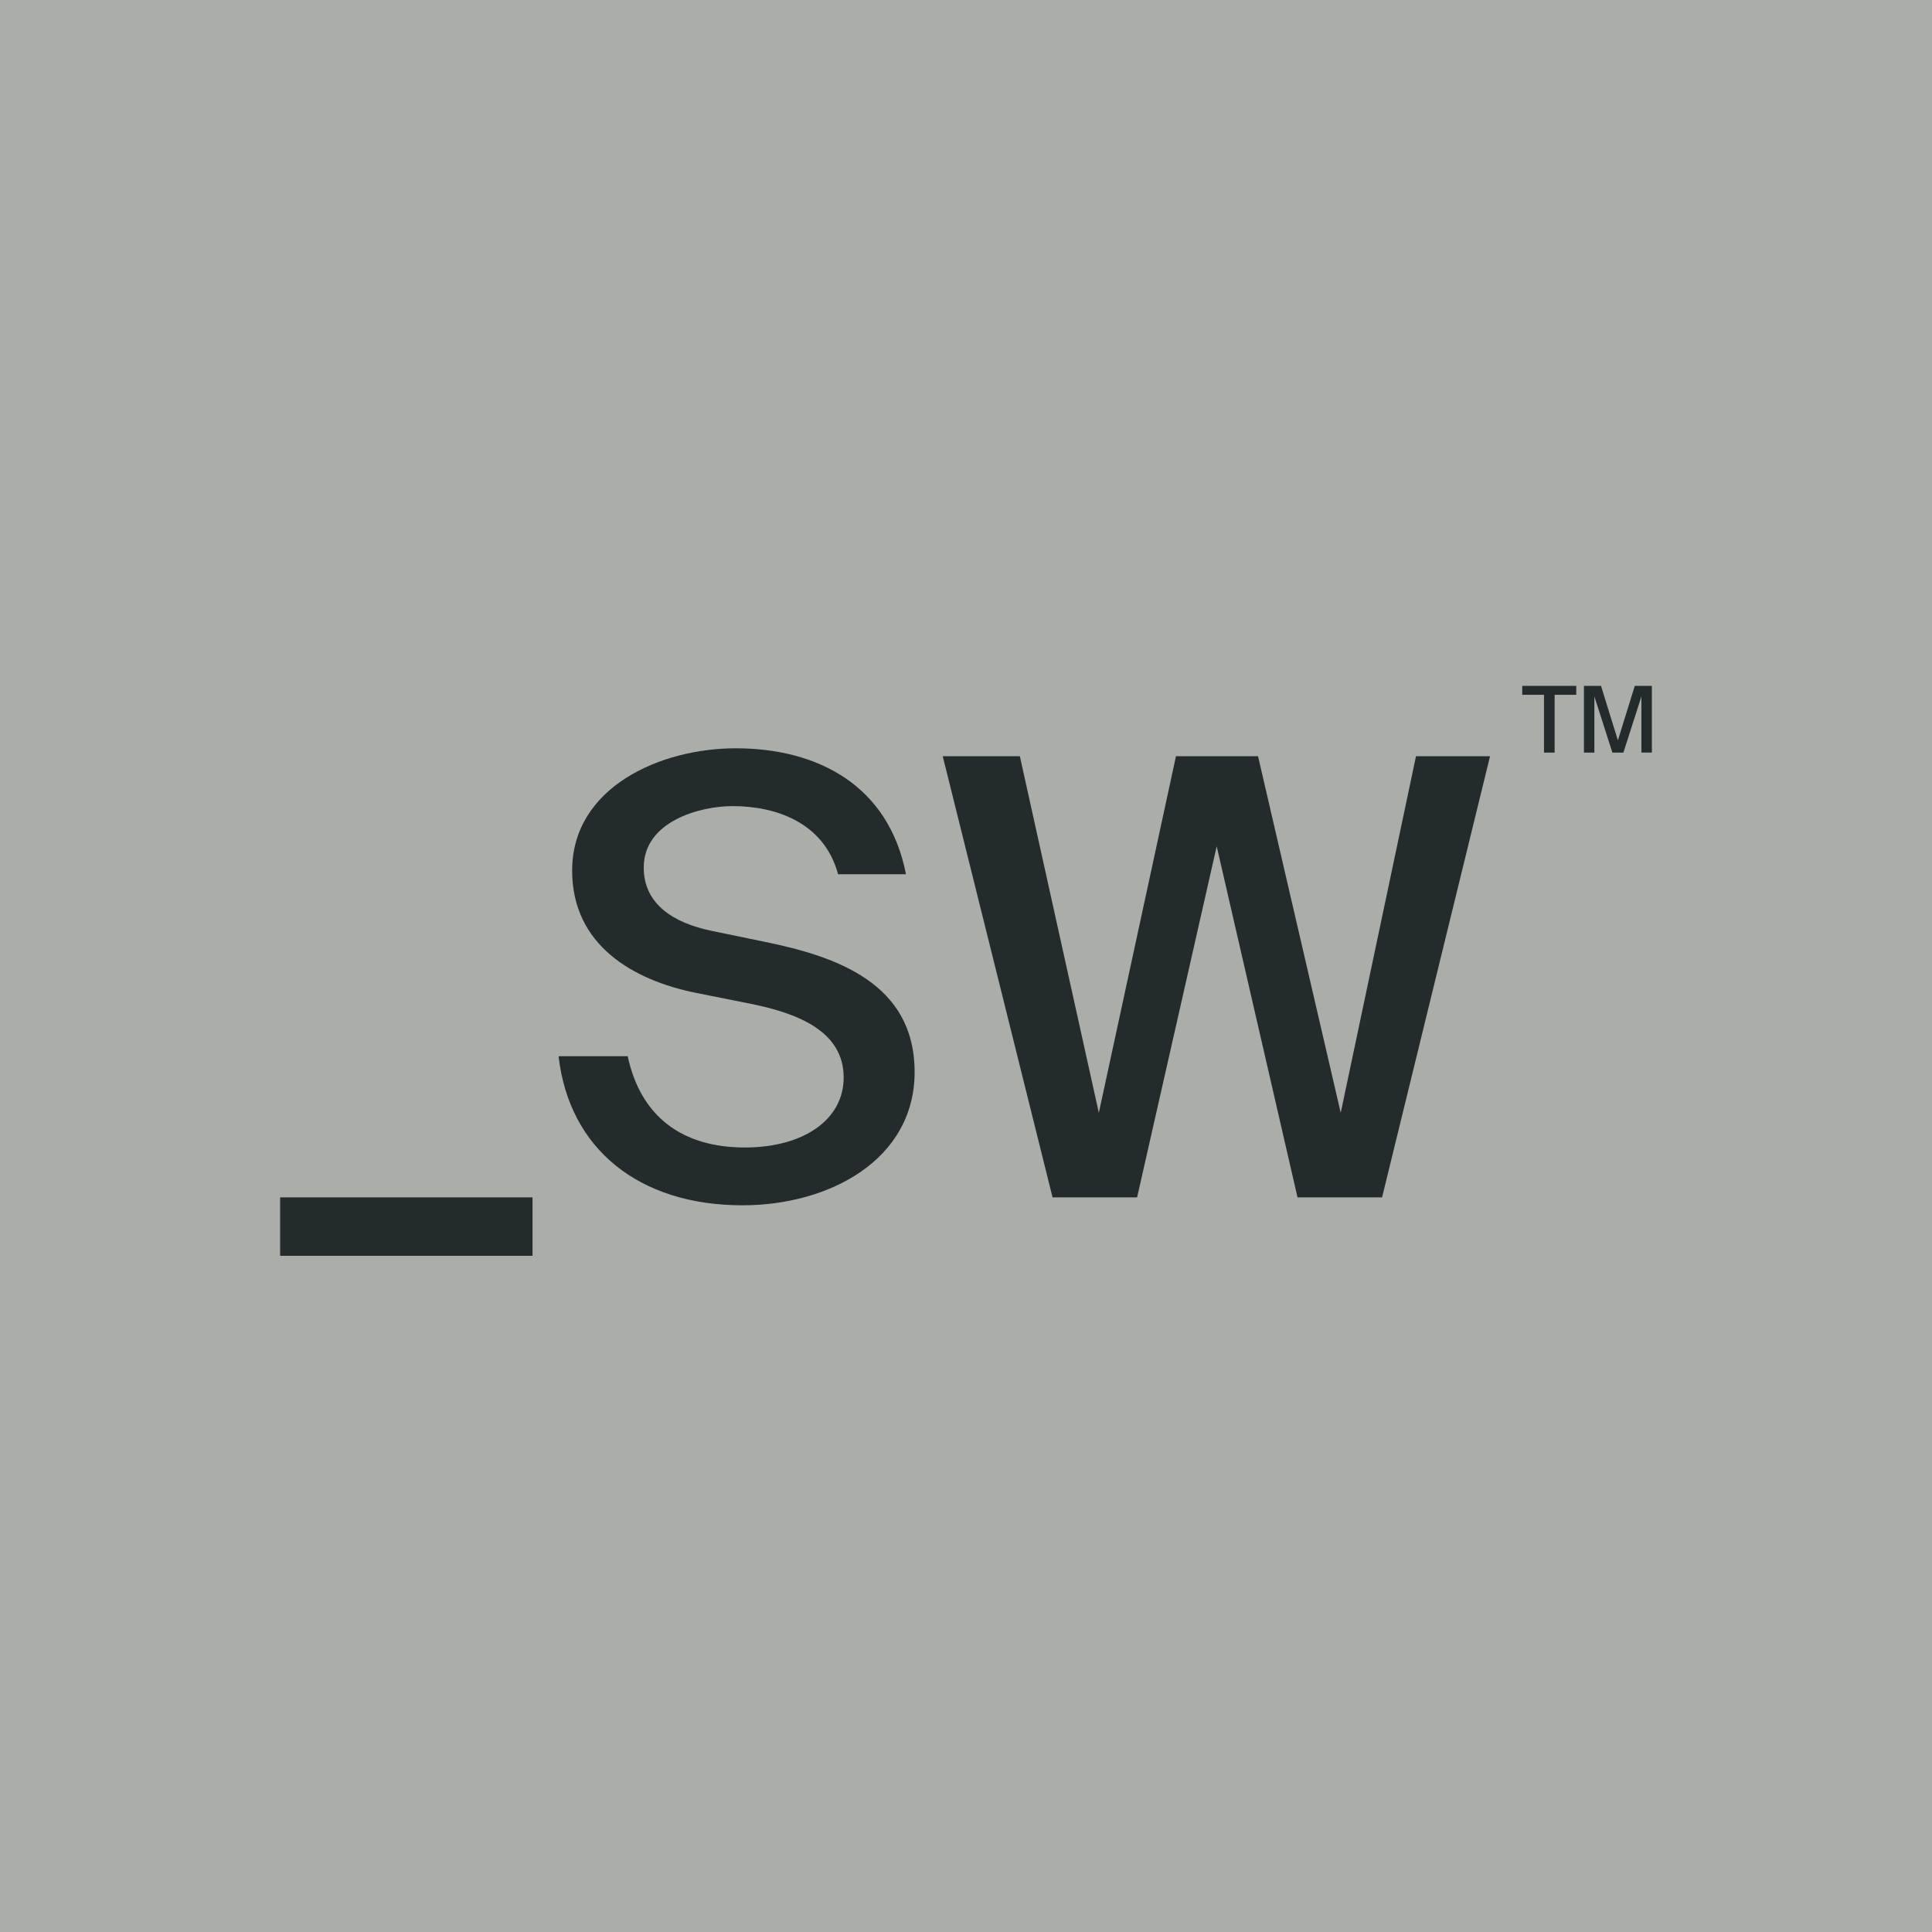
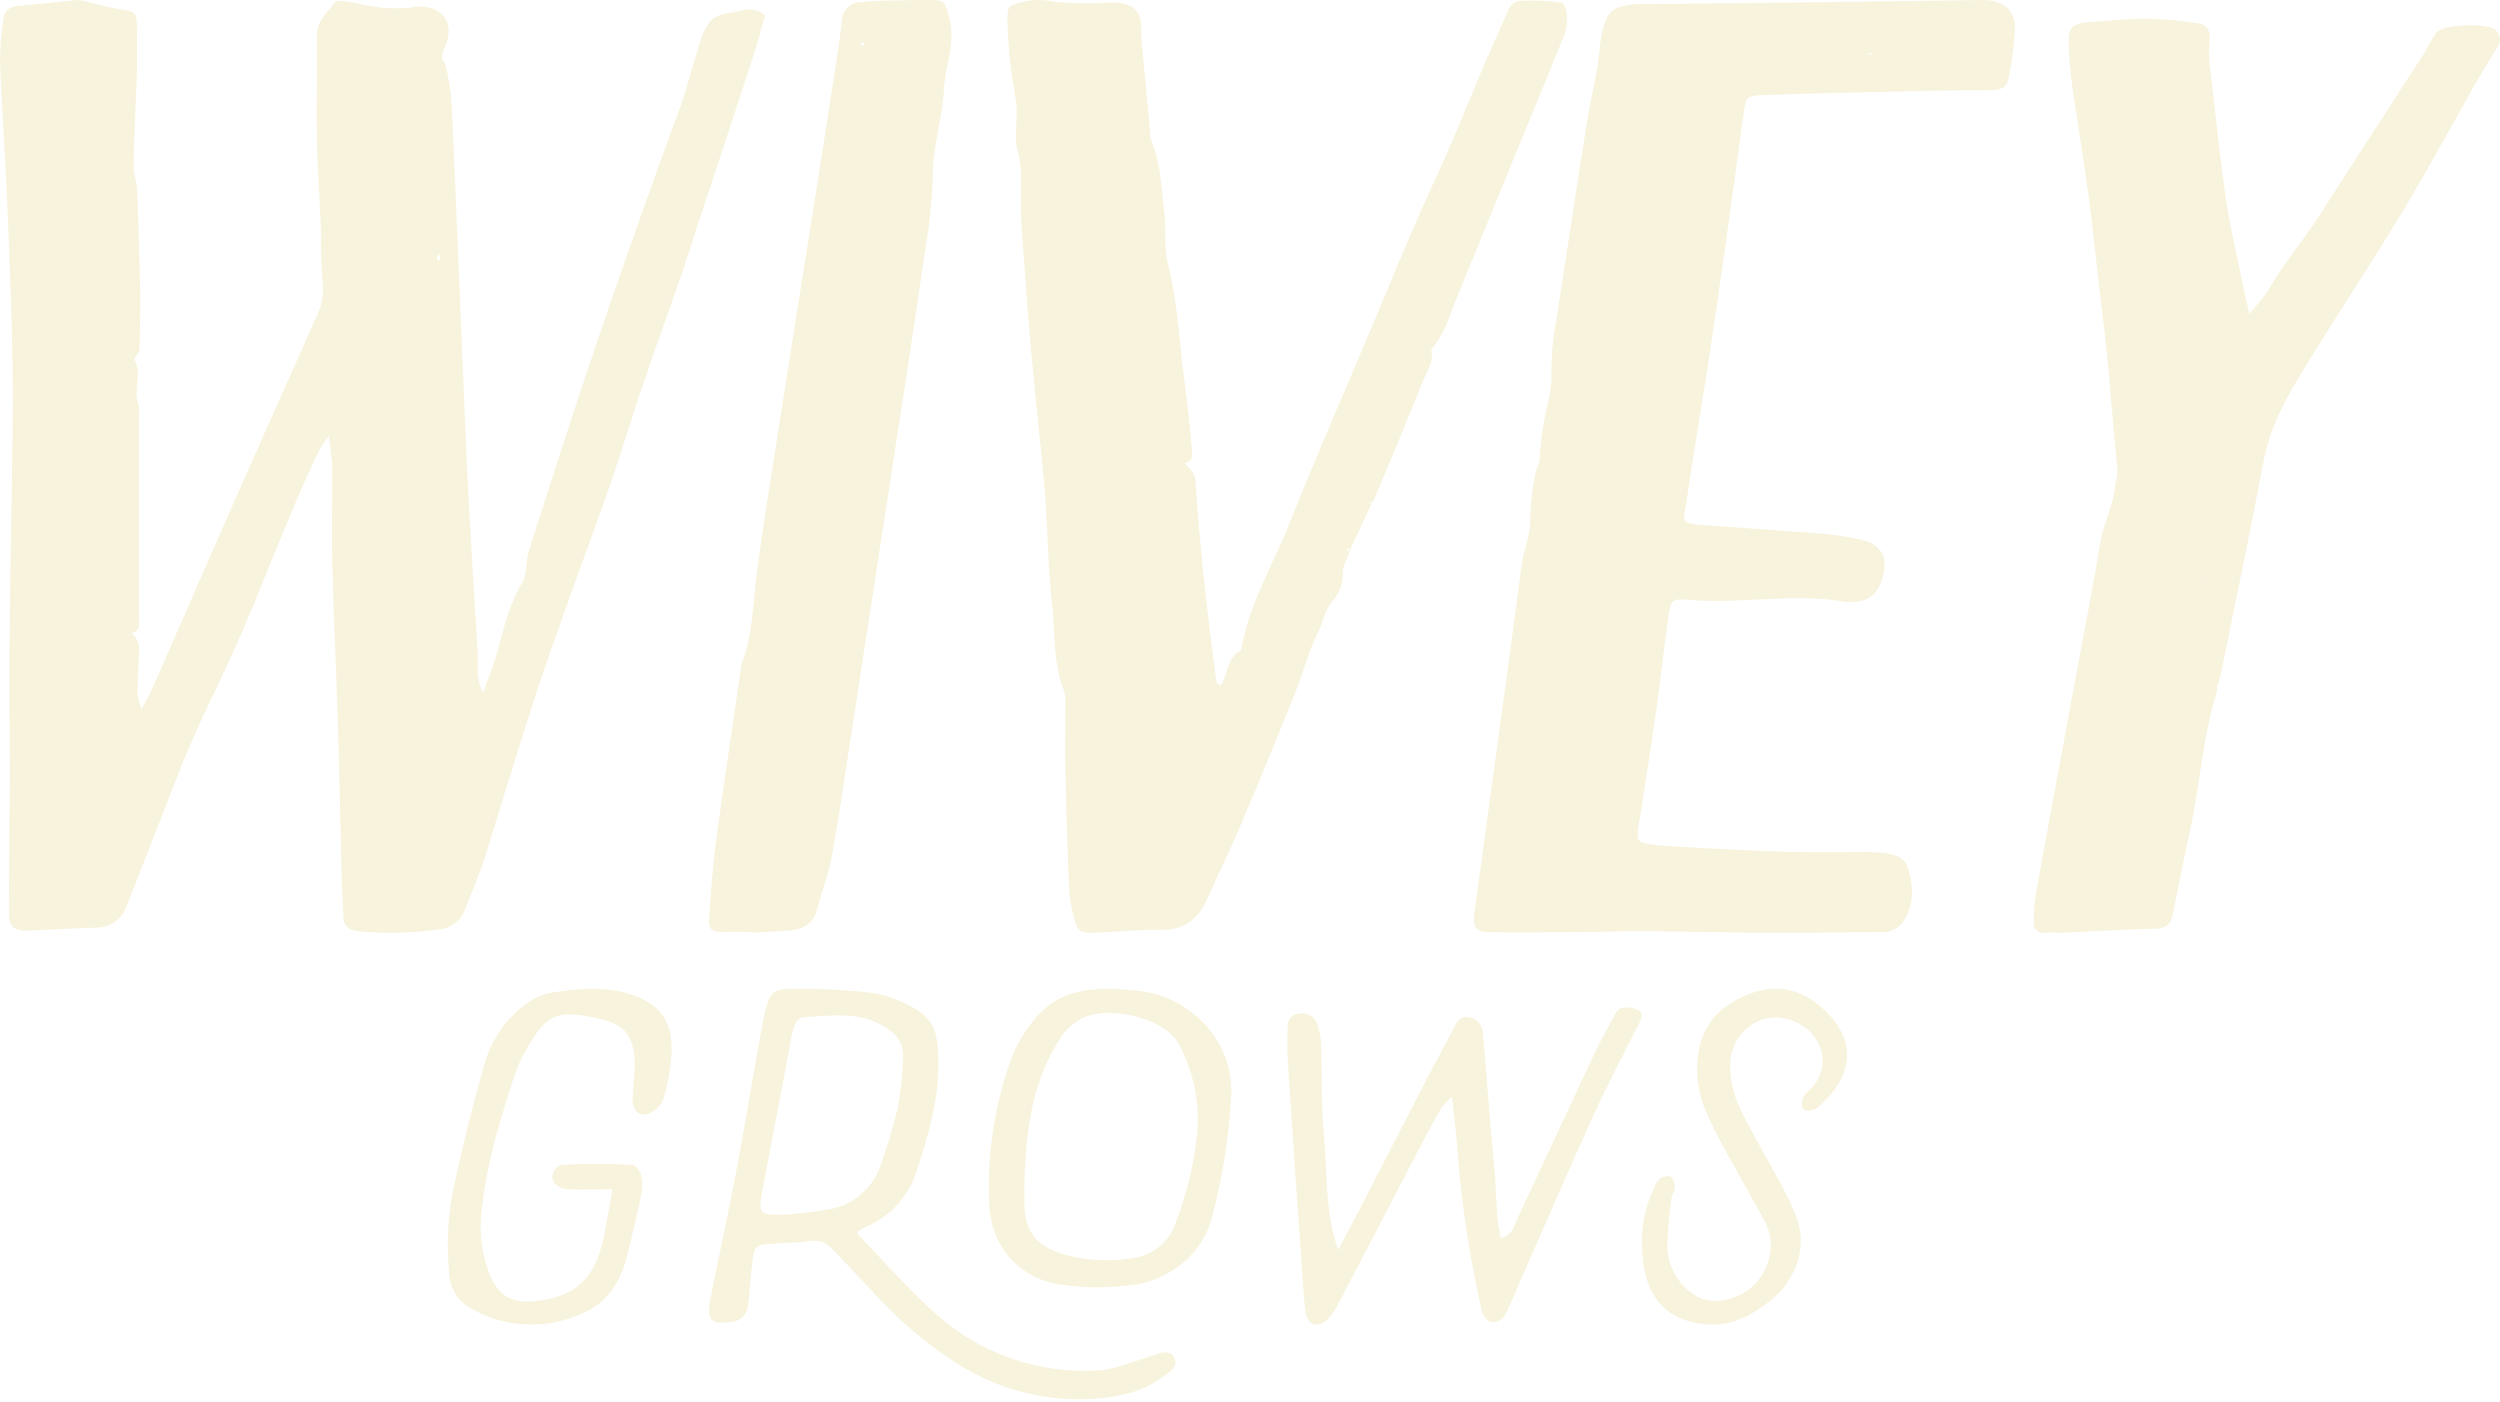
- <svg xmlns="http://www.w3.org/2000/svg" viewBox="0 0 200 200" fill="none">
-   <path fill="#ABADA8" d="M0 0h200v200H0z" />
-   <path d="M29 130h26.126v-6.047H29V130ZM72.068 102.787l5.685 1.134c4.983 1.008 9.582 2.898 9.582 7.622 0 4.41-4.216 7.244-10.22 7.244-6.516 0-10.796-3.212-12.137-9.449h-7.154c1.086 9.575 8.304 15.434 19.035 15.434 9.007 0 17.822-4.725 17.822-13.796 0-9.197-8.113-11.969-15.522-13.48l-5.494-1.134c-3.96-.82-7.026-2.772-7.026-6.551 0-4.788 5.813-6.363 9.198-6.363 4.407 0 9.454 1.638 10.923 7.055h7.026c-1.788-9.197-9.134-13.04-17.63-13.04-7.793 0-16.927 4.032-16.927 12.662 0 7.686 6.26 11.339 12.84 12.662ZM138.791 115.197l-8.56-36.914h-8.495l-7.985 36.914-8.176-36.914h-7.984l11.37 45.67h8.751l8.24-36.347 8.368 36.347h8.751l11.178-45.67h-7.665l-7.793 36.914ZM159.833 71.924v5.983h1.101v-5.983h2.241V71h-5.593v.924h2.251ZM166.914 77.907h1.14l1.864-5.811v5.81H171V71h-1.768l-1.748 5.64-1.749-5.64h-1.768v6.907h1.082v-5.811l1.865 5.81Z" fill="#242B2D" />
+ <svg xmlns="http://www.w3.org/2000/svg" viewBox="0 0 107 60" fill="none">
+   <path d="M5.609 27.098c.37.25.367.626.336 1.004-.02.52-.06 1.042-.067 1.564.036.236.096.47.179.695.235-.463.397-.745.528-1.043 1.072-2.44 2.133-4.889 3.207-7.329 1.24-2.806 2.487-5.61 3.743-8.41.24-.469.336-.995.273-1.515a21.177 21.177 0 0 1-.071-2.224c-.054-1.328-.152-2.652-.179-3.98-.027-1.45.024-2.899 0-4.348 0-.64.475-.984.785-1.417.054-.075.29-.062.431-.04.53.083 1.051.217 1.58.28a8.18 8.18 0 0 0 1.129 0c.094 0 .185-.04.28-.046 1.151-.092 1.734.655 1.29 1.695-.122.285-.223.505.02.75l-.02-.019c.117.476.204.96.259 1.446.128 2.558.226 5.115.337 7.673.114 2.715.215 5.43.336 8.145.135 2.656.297 5.31.459 7.962.03.505-.101 1.036.225 1.702.169-.44.283-.718.384-1 .428-1.224.587-2.525 1.284-3.673.236-.39.155-.944.3-1.4.987-3.076 1.963-6.152 3.008-9.208a427.146 427.146 0 0 1 3.49-9.837c.336-.941.545-1.912.872-2.853.209-.603.441-1.033 1.182-1.111.522-.056 1.01-.374 1.55.101-.175.61-.337 1.266-.553 1.905-.788 2.42-1.59 4.837-2.388 7.257-.229.702-.448 1.407-.69 2.105-.57 1.64-1.16 3.263-1.715 4.902-.428 1.26-.798 2.538-1.236 3.794-.61 1.758-1.267 3.502-1.887 5.247-.525 1.482-1.047 2.95-1.532 4.456-.694 2.154-1.348 4.322-2.021 6.48-.23.708-.536 1.393-.802 2.088a1.258 1.258 0 0 1-.421.604c-.198.156-.44.252-.694.275-1.163.17-2.344.196-3.514.075-.438-.049-.592-.278-.596-.685 0-.557-.057-1.111-.07-1.669-.054-2.105-.088-4.21-.152-6.315-.07-2.296-.182-4.571-.243-6.86-.033-1.387 0-2.771 0-4.158 0-.456-.087-.908-.151-1.502-.142.18-.271.368-.388.564-1.347 2.768-2.358 5.666-3.61 8.473-.59 1.328-1.254 2.623-1.837 3.955-.485 1.105-.902 2.24-1.347 3.364-.488 1.24-.96 2.489-1.465 3.725a1.31 1.31 0 0 1-.476.688 1.37 1.37 0 0 1-.804.273c-.98.02-1.957.095-2.938.128-.64.02-.828-.164-.828-.84 0-1.967.033-3.905.037-5.856 0-2.168-.034-4.335 0-6.502.03-3.319.131-6.637.124-9.952 0-2.447-.11-4.893-.205-7.339C.249 7.119.097 4.896 0 2.669.006 2.051.055 1.435.145.823a.57.57 0 0 1 .193-.41.603.603 0 0 1 .437-.154C1.627.184 2.459.079 3.328 0c.158.007.314.038.462.092.427.098.848.226 1.283.295.748.115.771.108.792.856V3.01c-.048 1.354-.122 2.709-.149 4.063 0 .36.142.721.155 1.085.061 1.515.106 3.03.135 4.542 0 .77-.023 1.544-.037 2.318-.074.134-.25.328-.209.394.337.603-.067 1.252.155 1.859.03.12.041.244.03.367v8.729c0 .302.095.64-.336.747a.225.225 0 0 1 .033.07.163.163 0 0 1 0 .065l-.033-.15ZM18.877 12.55l-.02-.023.02.023Zm-.033-1.67c-.064.05-.122.07-.132.103a.298.298 0 0 0 0 .16.254.254 0 0 0 .111 0c.024-.082.02-.157.02-.262Zm47.049 8.848a13.42 13.42 0 0 1 .371-2.536 5.1 5.1 0 0 0 .14-1.361c-.001-.754.075-1.506.228-2.244.434-2.859.868-5.718 1.325-8.57.165-.999.447-1.997.517-3.026a4.1 4.1 0 0 1 .304-1.238.929.929 0 0 1 .54-.46 3.66 3.66 0 0 1 1.014-.116c2.474-.033 4.945-.05 7.416-.08l6.85-.09a3.7 3.7 0 0 1 .47 0c.779.084 1.193.486 1.17 1.285a14.21 14.21 0 0 1-.269 2.04c-.066.367-.278.523-.731.526-2.32 0-4.621.077-6.933.127-.968.023-1.935.046-2.902.09-.633.03-.679.086-.765.699-.255 1.83-.497 3.66-.755 5.495a447.897 447.897 0 0 1-.805 5.495c-.288 1.887-.62 3.768-.888 5.658-.14.962-.331.972.805 1.059 1.716.126 3.432.233 5.144.379a9.388 9.388 0 0 1 1.749.303c.296.092.545.296.696.569.097.304.097.631 0 .935-.219.83-.6 1.092-1.445 1.102h-.092c-2.243-.42-4.495.1-6.744-.093-.766-.067-.792 0-.895.722-.198 1.398-.35 2.803-.55 4.2-.205 1.462-.44 2.916-.662 4.377-.026.153-.066.306-.083.463-.06.546-.02.606.49.695.22.037.44.06.663.07 2.839.173 5.68.333 8.53.263.093-.005.187-.005.28 0 .594.044 1.349.04 1.558.626.275.776.33 1.664-.226 2.42a1.15 1.15 0 0 1-1.01.386c-1.533 0-3.067.033-4.6.026-1.783 0-3.568-.06-5.35-.07-1.16 0-2.319.037-3.472.047-1.063 0-2.126.017-3.186 0-.62 0-.772-.19-.686-.822.68-4.992 1.371-9.958 2.03-14.94.084-.633.375-1.202.358-1.865a11.94 11.94 0 0 1 .212-1.96c.05-.211.123-.416.216-.613l-.063.04.036-.013ZM80.05 2.254c-.02 0-.053.023-.056.043-.003.02.017.04.026.064l.097-.074-.067-.033ZM49.255 5.99c.438.957.431 1.985.57 3.004.1.761-.02 1.568.165 2.316.442 1.733.489 3.51.738 5.262.128.897.2 1.8.294 2.7.026.26 0 .509-.338.565a.37.37 0 0 0-.03-.063h-.05l.097.046c.2.222.435.39.459.751.098 1.413.226 2.825.37 4.234.146 1.41.338 2.901.526 4.35 0 .07.122.126.19.189l-.018.056v-.033c.338-.473.257-1.181.857-1.519.044-.023.05-.112.064-.172.36-1.895 1.348-3.552 2.06-5.318 1.075-2.703 2.235-5.369 3.371-8.048.937-2.22 1.834-4.46 2.852-6.642C62.45 5.485 63.3 3.159 64.335.946c.169-.367.263-.863.725-.91a9.231 9.231 0 0 1 1.783.08c.078 0 .159.218.192.33.087.426.029.868-.165 1.258-1.524 3.701-3.034 7.413-4.551 11.114-.307.74-.503 1.545-1.082 2.157h.02c.131.532-.21.952-.384 1.399-.675 1.71-1.396 3.4-2.1 5.1l-.223.063-.101.05h.053a.274.274 0 0 0 .027-.066.65.65 0 0 0 .18.026l-.955 2.054-.02-.162-.105.08.145.066c-.108.33-.317.615-.3 1.028-.006.41-.16.804-.435 1.112-.37.403-.404.913-.633 1.353-.392.764-.594 1.617-.914 2.418a289.807 289.807 0 0 1-2.306 5.623c-.475 1.125-1.011 2.22-1.51 3.34-.388.897-1.012 1.37-2.044 1.344-.92-.023-1.844.08-2.764.119-.6.023-.752-.053-.89-.596a7.066 7.066 0 0 1-.236-1.472 311.298 311.298 0 0 1-.158-5.606c0-.715.016-1.43.016-2.144a1.509 1.509 0 0 0-.067-.552c-.465-1.18-.364-2.438-.502-3.658-.172-1.519-.186-3.053-.29-4.578-.071-.993-.186-1.985-.28-2.957-.138-1.416-.29-2.829-.408-4.244-.135-1.615-.243-3.232-.357-4.85v-.562c-.034-.747.087-1.488-.145-2.252-.169-.556 0-1.208-.04-1.81-.041-.602-.193-1.227-.26-1.842a18.987 18.987 0 0 1-.132-1.955c0-.615.047-.602.674-.77a2.916 2.916 0 0 1 1.298 0c.693.067 1.39.084 2.084.049.252-.02.506-.02.758 0 .675.112.934.46.91 1.15-.001.282.016.562.051.841.091 1.019.192 2.038.287 3.056.027.275.047.55.07.824l.082.096h-.068l-.01-.1Zm-3.81 22.196-.04-.03v.056l.04-.026Zm11.267-2.49-.033.045h.05l-.017-.046Zm-1.54 3.78-.03.046h.05l-.02-.046Zm39.711.135c-.606 1.9-.711 3.912-1.13 5.835-.265 1.227-.518 2.46-.758 3.699-.086.44-.299.593-.758.603-1.33.03-2.662.117-3.993.173-.246 0-.495-.023-.741 0a.406.406 0 0 1-.452-.292.4.4 0 0 1-.004-.194 7.67 7.67 0 0 1 .105-1.284c.594-3.26 1.204-6.539 1.807-9.804.311-1.695.656-3.384.924-5.085.138-.867.584-1.63.656-2.532.052-.214.08-.433.082-.652-.164-1.63-.279-3.26-.436-4.863-.088-.942-.226-1.88-.328-2.82-.164-1.395-.302-2.79-.488-4.181-.207-1.522-.466-3.035-.68-4.563a16.492 16.492 0 0 1-.153-1.839c-.02-.622.183-.808.826-.857.833-.062 1.669-.16 2.502-.156.734.016 1.467.081 2.193.195.446.065.557.326.511.805a4.412 4.412 0 0 0 0 .906c.207 1.832.414 3.667.656 5.492.092.724.24 1.441.384 2.155.197.978.416 1.955.656 3.08.297-.317.57-.655.82-1.01.534-.952 1.239-1.81 1.861-2.712.309-.447.594-.913.889-1.37l3.964-6.13c.098-.153.164-.326.259-.489a1.81 1.81 0 0 1 .269-.365c.328-.326 2.151-.378 2.482-.072a.54.54 0 0 1 .078.743 41.06 41.06 0 0 0-.908 1.503c-1.003 1.763-1.967 3.553-3.003 5.283-1.367 2.282-2.823 4.472-4.213 6.724-.807 1.304-1.58 2.627-1.876 4.182-.58 3.08-1.229 6.147-1.852 9.218-.04.146-.089.29-.147.43v.225l-.004.02Zm-.452-4.72-.036.063h.059l-.023-.062ZM32.233 39.885c-.442 0-.885-.026-1.341 0-.457.027-.574-.183-.544-.56.087-1.068.138-2.139.279-3.196.335-2.489.714-4.974 1.076-7.46.002-.063.009-.125.02-.186.49-1.278.507-2.636.671-3.967.202-1.561.45-3.116.695-4.67a2346.01 2346.01 0 0 1 1.66-10.52c.342-2.146.678-4.29 1.006-6.432.104-.65.198-1.304.272-1.958a.826.826 0 0 1 .517-.785.839.839 0 0 1 .325-.062c.312-.024.624-.054.94-.064.69 0 1.381-.033 2.076-.023.583 0 .543.093.724.694.336 1.094-.164 2.098-.211 3.146-.054 1.237-.487 2.418-.473 3.686a25.224 25.224 0 0 1-.39 3.563c-.217 1.588-.462 3.173-.704 4.76-.749 4.878-1.5 9.757-2.254 14.636-.315 2.052-.61 4.107-.97 6.152-.137.768-.432 1.508-.63 2.265-.17.668-.637.891-1.261.928l-1.516.093.033-.04Zm2.791-27.476-.037.017.027.043.01-.06ZM36.89 1.994a.755.755 0 0 0 .104-.104s-.017-.077-.023-.073a.79.79 0 0 0-.128.03c.01.036.027.083.044.133l.003.014Zm-1.301 5.08.03-.043h-.047l.017.043Zm-1.342 31.724-.034.056h.06l-.026-.056Zm2.43 13.992c1.121 1.158 2.188 2.378 3.39 3.453a9.464 9.464 0 0 0 6.826 2.414c.772-.026 1.538-.357 2.294-.59.382-.115.85-.374 1.067.04.216.413-.285.678-.595.898-.853.607-1.852.79-2.857.862a9.661 9.661 0 0 1-5.75-1.45 17.998 17.998 0 0 1-3.835-3.279c-.527-.557-1.057-1.108-1.584-1.666a1.03 1.03 0 0 0-.97-.357c-.571.085-1.156.072-1.735.121-.578.05-.646.118-.72.722-.075.603-.114 1.292-.194 1.934a.775.775 0 0 1-.245.489.754.754 0 0 1-.502.2c-.83.112-1.037-.082-.87-.938.366-1.882.783-3.752 1.138-5.634.385-2.034.708-4.08 1.086-6.114.323-1.666.4-1.57 1.813-1.574a28 28 0 0 1 2.822.164c.423.055.837.172 1.228.348 1.454.616 1.683 1.148 1.677 2.748 0 1.515-.42 2.991-.895 4.438a3.867 3.867 0 0 1-.814 1.49c-.377.43-.845.767-1.368.989a3.123 3.123 0 0 0-.323.184.855.855 0 0 0-.084.108Zm-2.873-.82c.349-.04.97-.082 1.558-.19a2.812 2.812 0 0 0 1.482-.657c.421-.36.73-.838.887-1.373.266-.754.494-1.52.685-2.296.138-.726.217-1.462.236-2.2.029-.657-.324-1.054-.899-1.372-1.089-.61-2.236-.397-3.37-.347-.133 0-.308.187-.372.328-.083.232-.14.473-.171.718-.403 2.118-.805 4.24-1.206 6.362-.2 1.037-.165 1.083 1.17 1.037v-.01Zm23.467 1.527c.284-.536.574-1.068.851-1.604a1926.58 1926.58 0 0 0 2.942-5.71c.371-.719.77-1.421 1.135-2.14.145-.29.273-.577.675-.509a.754.754 0 0 1 .441.266c.11.136.166.306.157.479.108 1.165.19 2.334.287 3.5.068.83.155 1.656.22 2.482.047.614.06 1.227.111 1.841.02.294.088.582.135.895.544-.16.591-.568.74-.885 1.054-2.243 2.09-4.496 3.144-6.74.287-.617.612-1.22.936-1.822.088-.16.21-.381.354-.41.24-.045.489-.014.71.087.267.124.142.373.047.568-.676 1.336-1.368 2.652-1.983 4.004-1.118 2.455-2.178 4.93-3.266 7.399-.148.326-.276.692-.456 1.015a.562.562 0 0 1-.282.308.592.592 0 0 1-.423.035.767.767 0 0 1-.338-.506 46.674 46.674 0 0 1-1.013-6.586c-.044-.797-.156-1.587-.247-2.518-.164.13-.31.278-.439.441-.297.51-.578 1.032-.851 1.554-1.206 2.31-2.401 4.624-3.614 6.933-.118.248-.287.47-.496.653-.399.326-.797.157-.868-.353-.071-.51-.095-.98-.129-1.466-.225-3.139-.439-6.278-.641-9.417-.027-.428 0-.862 0-1.306 0-.304.111-.549.47-.601a.696.696 0 0 1 .507.079.66.66 0 0 1 .303.401c.089.265.14.541.152.82.044 1.26 0 2.524.111 3.78.172 1.67.03 3.338.618 5.033Zm-31.053-2.593c-.748 0-1.34.023-1.924 0a.85.85 0 0 1-.588-.293.528.528 0 0 1 .162-.68.472.472 0 0 1 .231-.079 31.528 31.528 0 0 1 2.933 0c.141 0 .352.24.399.411.069.269.076.55.022.822-.173.848-.377 1.69-.578 2.534-.261 1.098-.767 2.034-1.792 2.517a5.194 5.194 0 0 1-5.03-.194 1.725 1.725 0 0 1-.592-.62 1.822 1.822 0 0 1-.234-.842 11.932 11.932 0 0 1 .195-3.694 83.962 83.962 0 0 1 1.28-5.127c.26-1 .82-1.884 1.6-2.524a2.812 2.812 0 0 1 1.345-.658c1.181-.177 2.36-.286 3.523.142 1.163.427 1.628 1.2 1.572 2.497a8.894 8.894 0 0 1-.343 1.913c-.099.25-.28.454-.512.575-.453.253-.824-.02-.808-.565 0-.463.085-.927.085-1.39 0-1.338-.393-1.821-1.67-2.087-1.684-.349-2.111-.155-2.985 1.387-.173.29-.316.596-.428.917-.628 1.876-1.216 3.766-1.442 5.751a5.728 5.728 0 0 0 .314 2.925c.39.92.943 1.25 1.91 1.154 1.73-.168 2.572-.92 2.968-2.682.138-.707.245-1.374.387-2.11Z" fill="#F8F3DD" />
+   <path d="M47.668 42.322c.47.043.944.05 1.404.133a4.66 4.66 0 0 1 2.638 1.543 4.142 4.142 0 0 1 .991 2.76c-.08 1.76-.347 3.51-.798 5.22a3.794 3.794 0 0 1-1.303 2.101 4.246 4.246 0 0 1-2.39.947c-.933.108-1.878.093-2.807-.046-1.816-.26-3.006-1.668-3.066-3.47a16.239 16.239 0 0 1 .797-5.776c.15-.48.356-.944.617-1.38.997-1.578 1.966-2.059 3.917-2.032Zm-3.825 8.482v.667c0 1.267.513 1.884 1.82 2.255.879.229 1.8.278 2.7.143a2.36 2.36 0 0 0 1.19-.461c.342-.258.596-.603.733-.993.445-1.122.747-2.288.901-3.476a6.767 6.767 0 0 0-.712-4.209c-.613-1.247-3.312-1.781-4.36-1.03-.273.18-.508.406-.694.666a8.863 8.863 0 0 0-.755 1.435c-.652 1.6-.776 3.298-.83 5.003h.007ZM70.27 53.21a5.126 5.126 0 0 1 .491-2.284c.057-.178.151-.34.277-.474a.53.53 0 0 1 .469-.09c.107.05.17.287.18.444.009.157-.123.29-.14.444-.107.71-.17 1.428-.188 2.147.02.397.13.783.32 1.126.19.344.453.634.769.848.881.667 2.445.197 3.015-.899a2.21 2.21 0 0 0 .088-2.16c-.557-1.042-1.155-2.054-1.715-3.092a16.132 16.132 0 0 1-.9-1.84 4.568 4.568 0 0 1-.296-1.463c-.035-1.278.371-2.337 1.482-3.005 1.199-.741 2.47-.825 3.546-.026 1.637 1.212 1.964 2.878.214 4.444a.844.844 0 0 1-.4.197c-.1.023-.28 0-.314-.084a.596.596 0 0 1-.019-.424c.07-.14.167-.262.287-.357 1.11-1.048.519-2.695-.982-3.055a1.836 1.836 0 0 0-.898-.005 1.903 1.903 0 0 0-.804.423 2.058 2.058 0 0 0-.54.761 2.175 2.175 0 0 0-.16.938c.02.565.149 1.12.378 1.63.554 1.145 1.212 2.236 1.81 3.358.233.433.444.878.63 1.336.594 1.52-.193 2.922-1.137 3.653-.787.608-1.636 1.059-2.634.985-1.642-.12-2.536-.978-2.772-2.634-.031-.274-.038-.558-.057-.842Z" fill="#F8F3DD" />
</svg>
